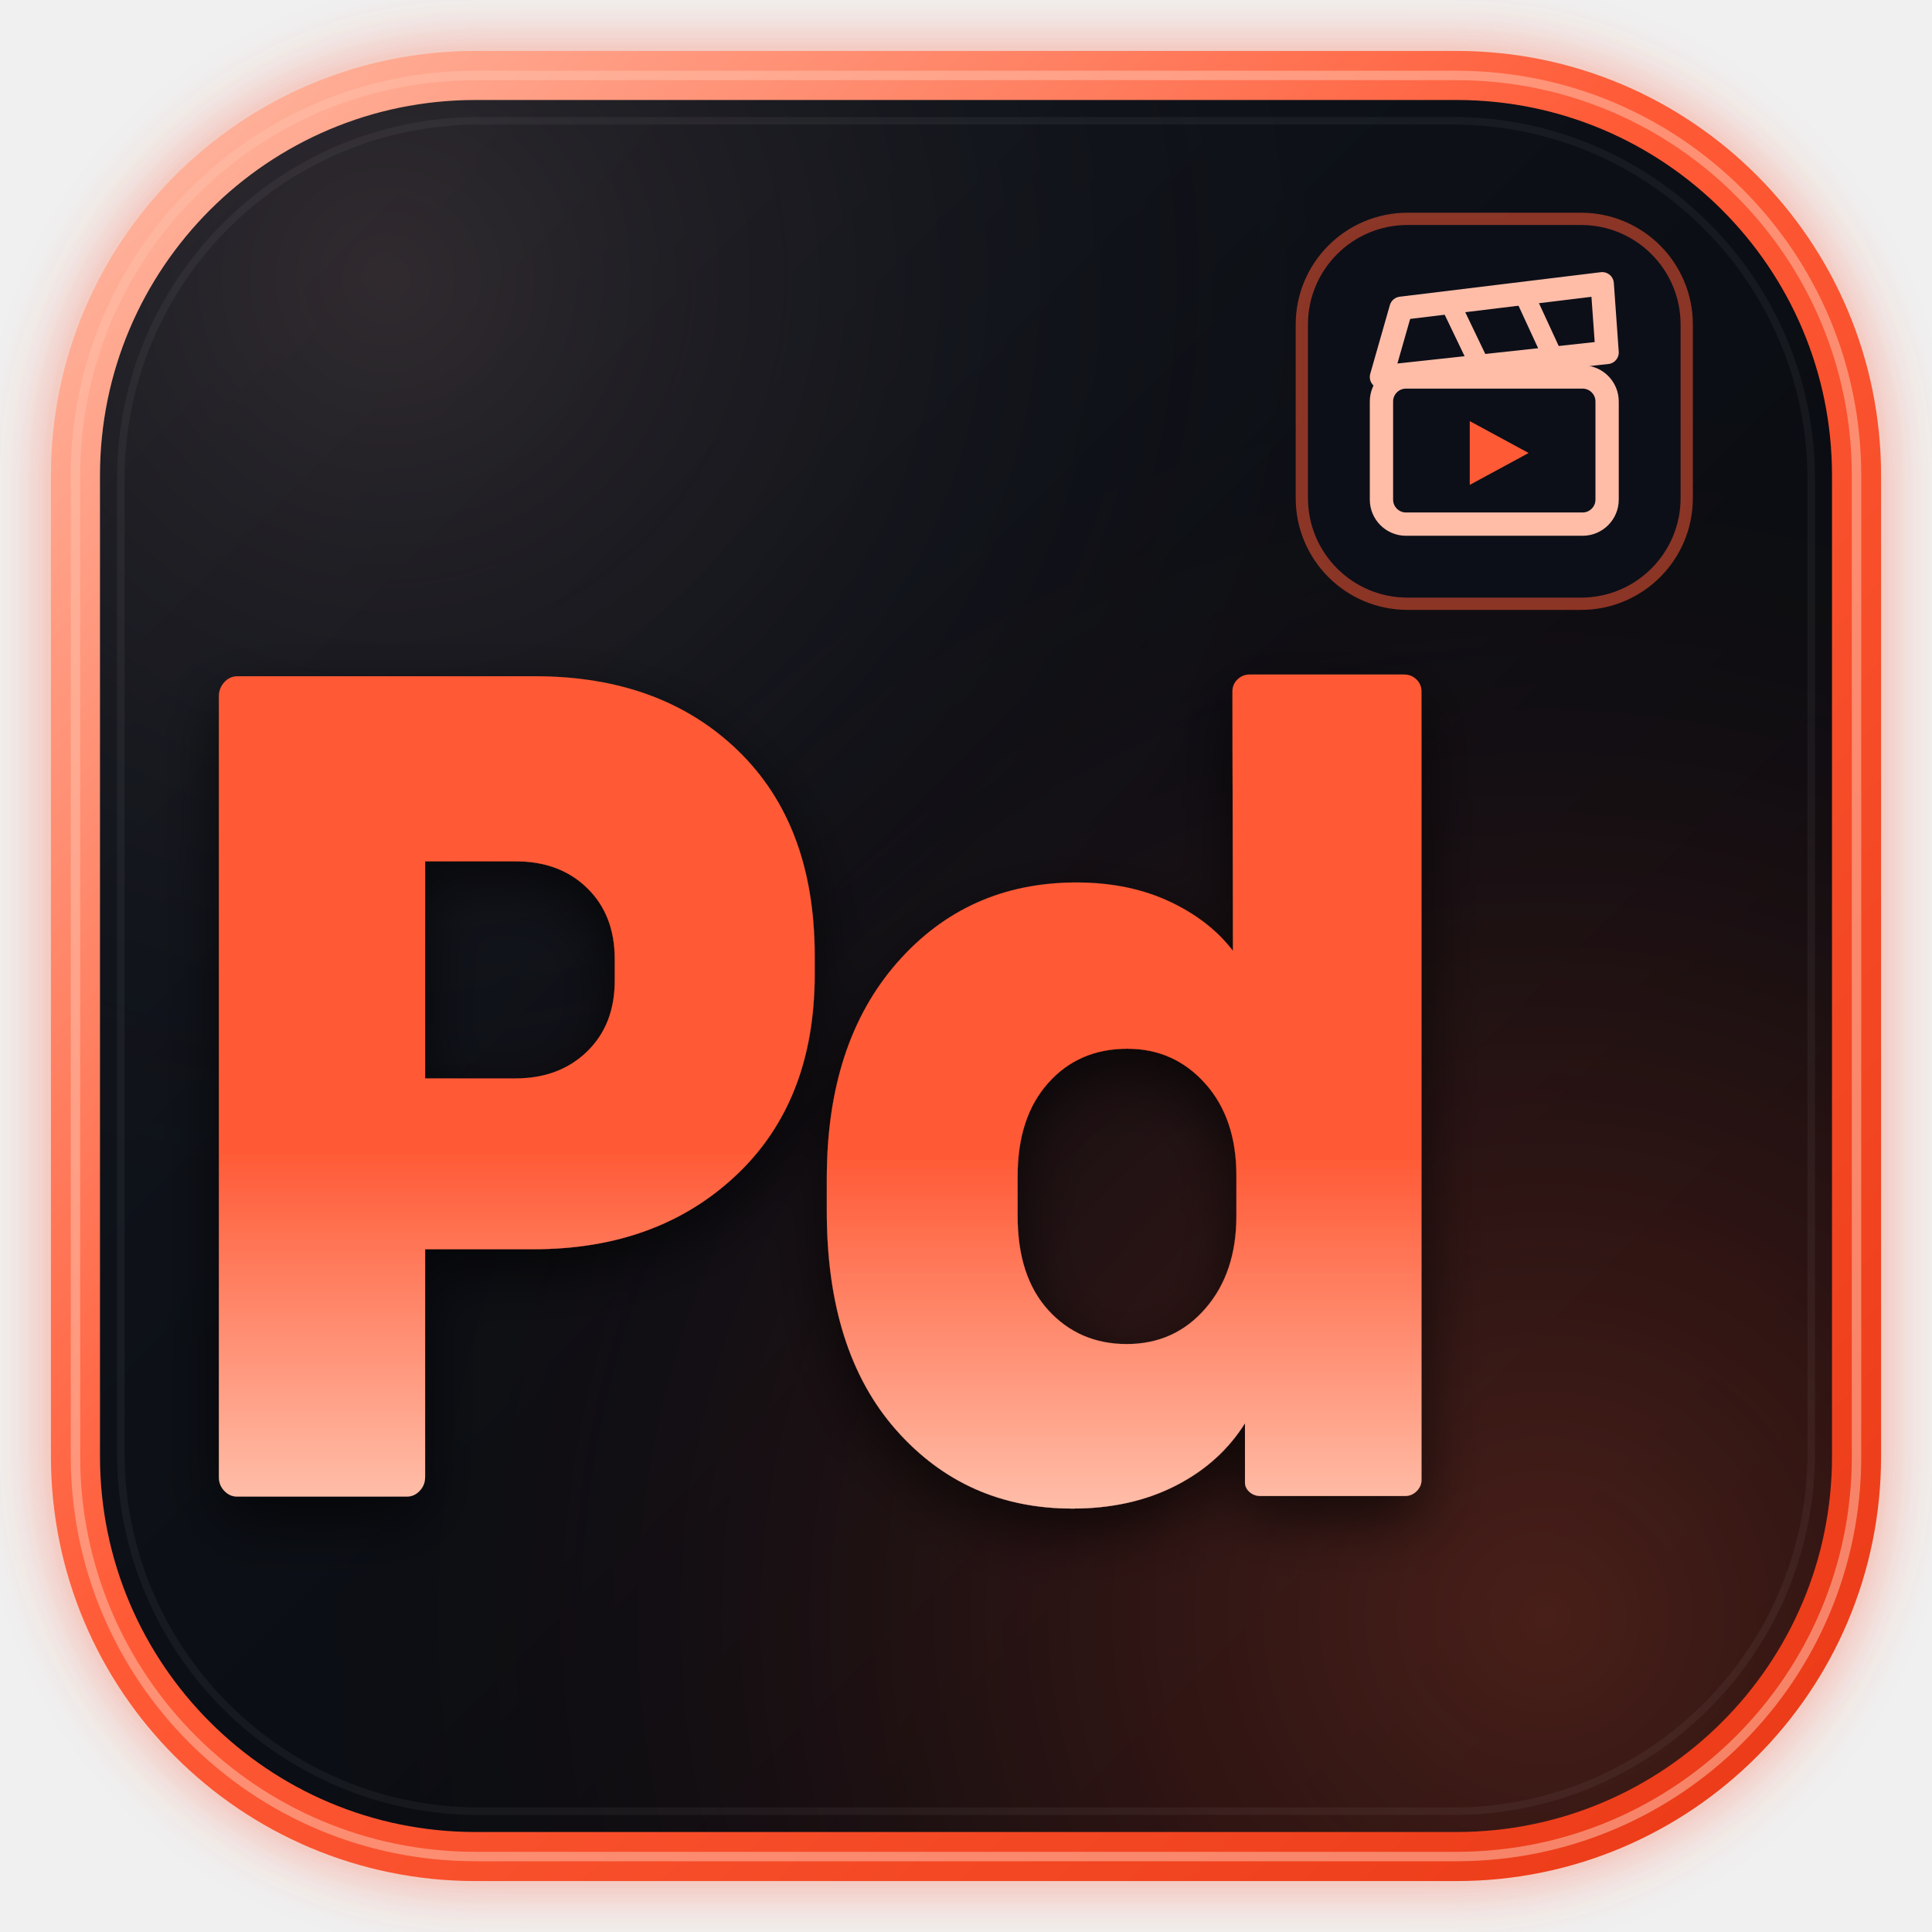
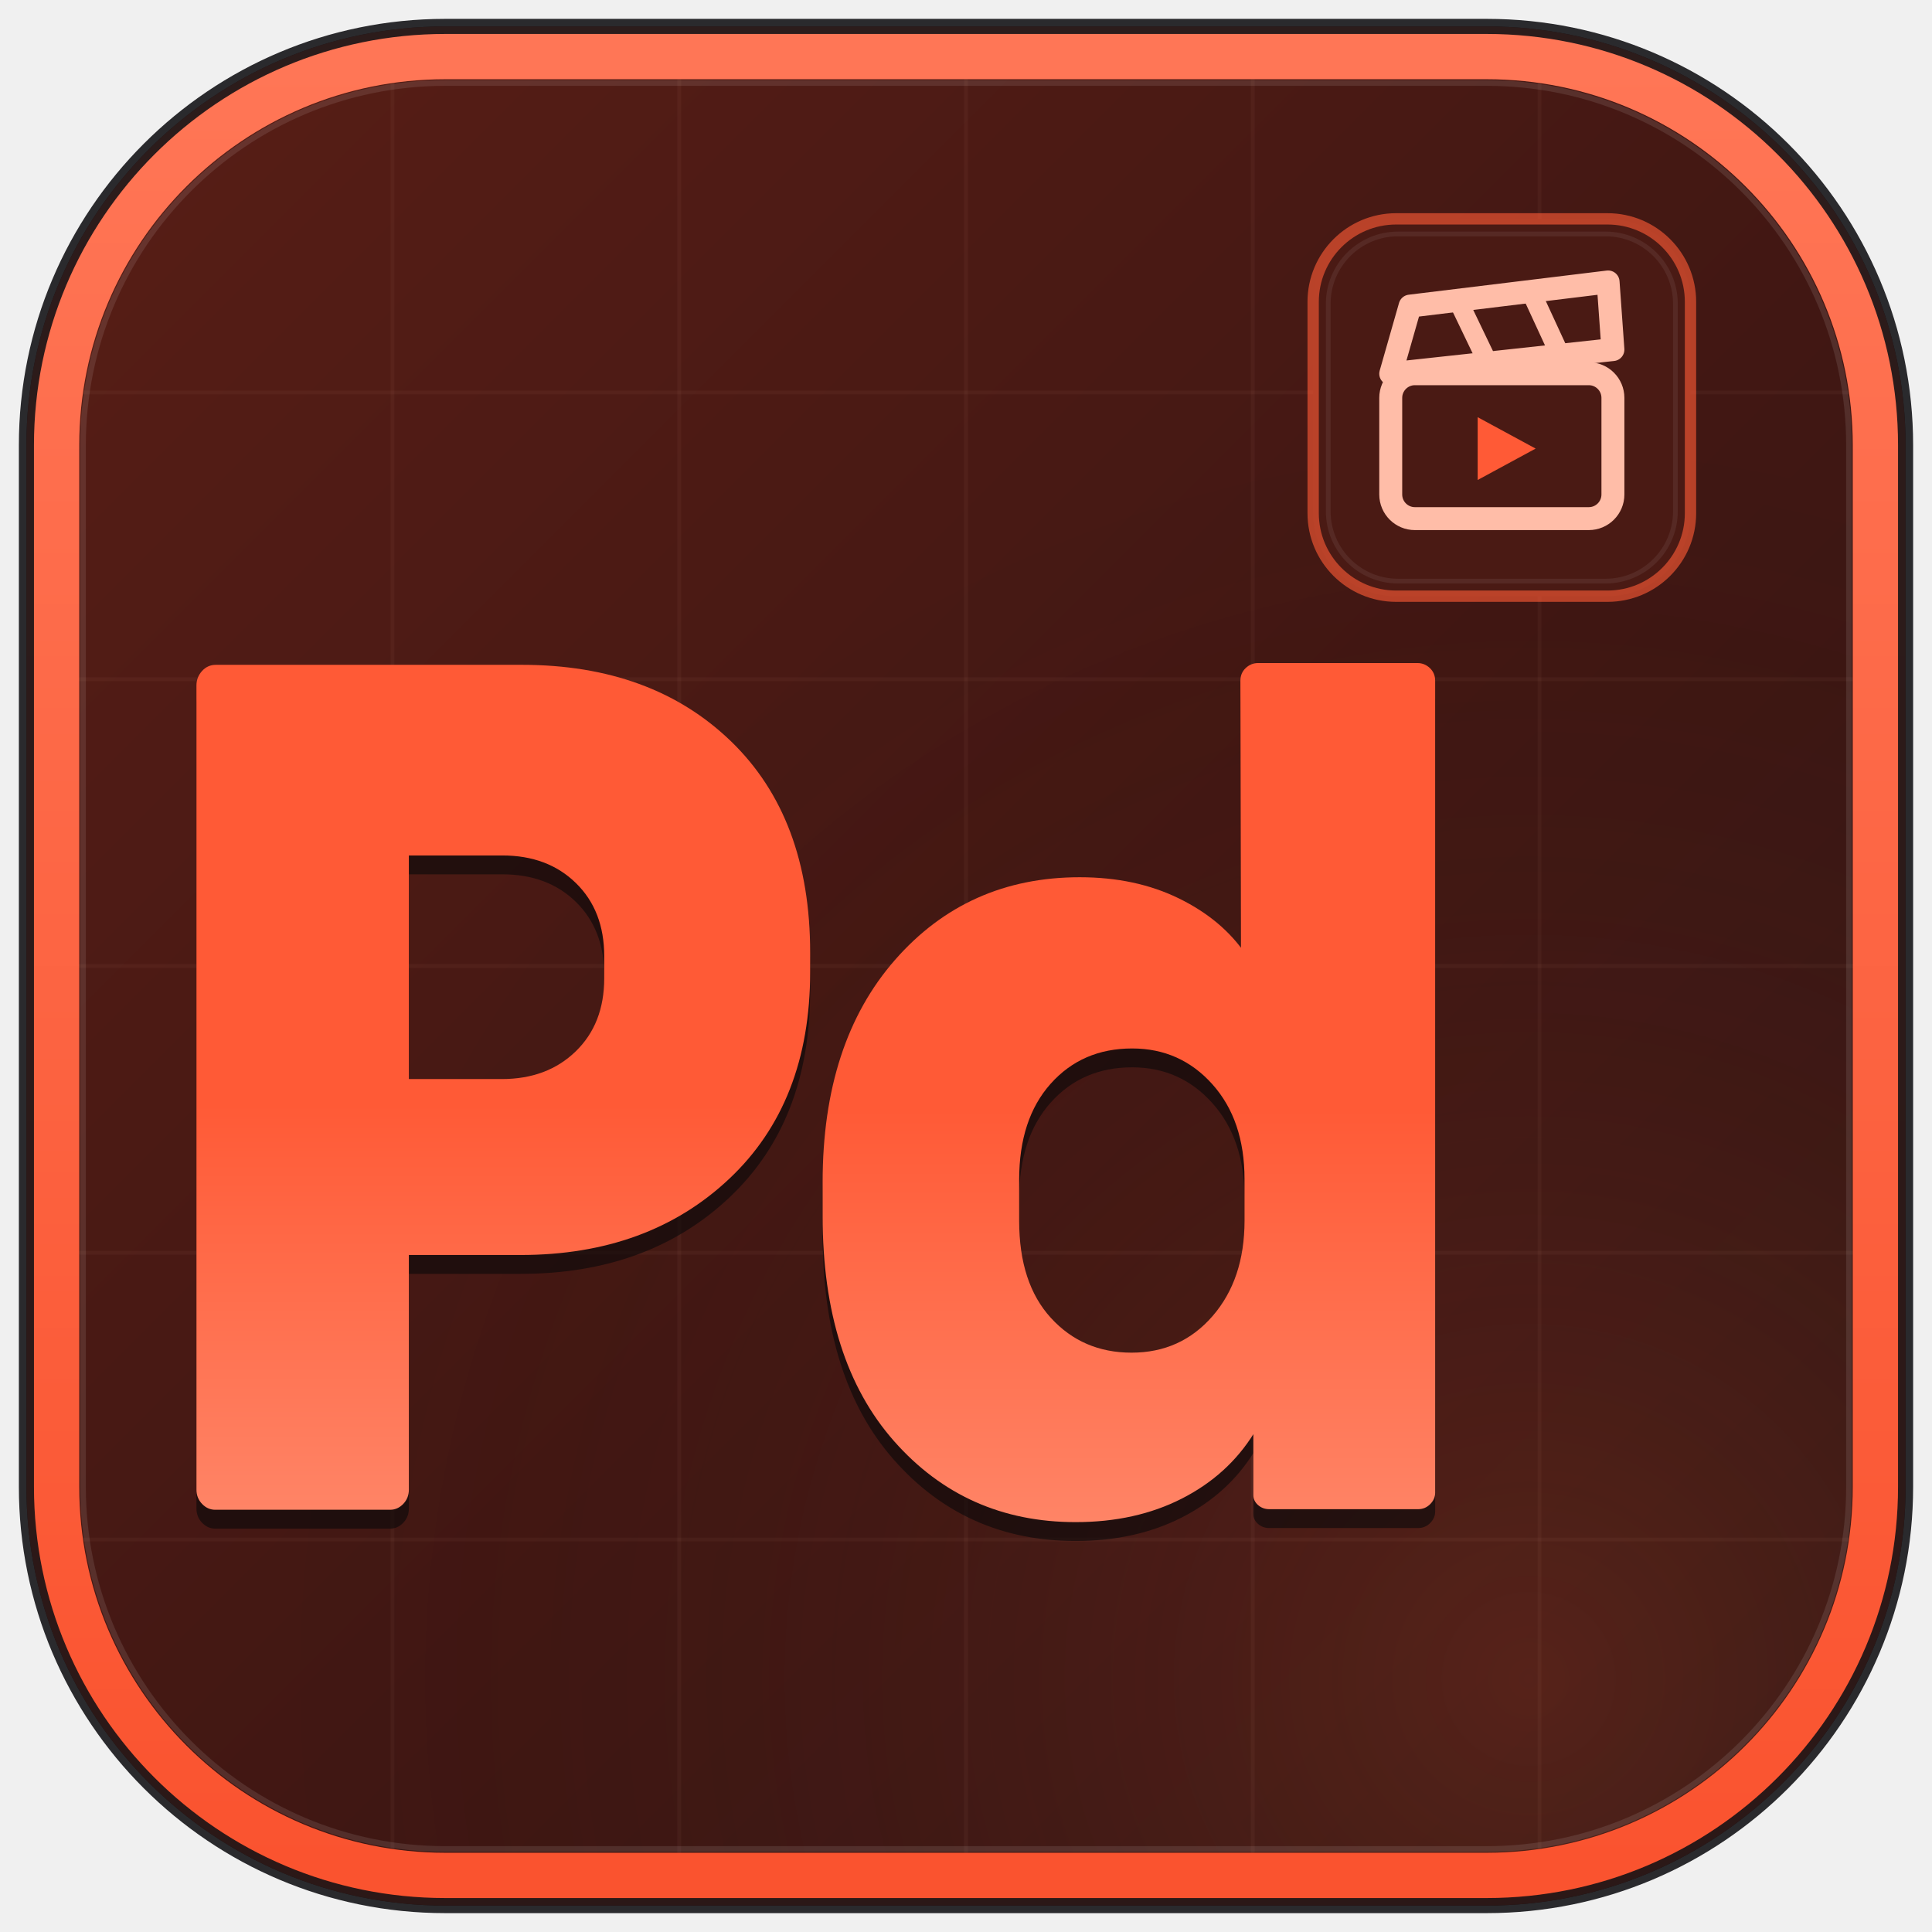
<svg xmlns="http://www.w3.org/2000/svg" viewBox="0 0 1024 1024" width="1024" height="1024">
  <defs>
-     <linearGradient id="bgGrad" x1="0%" y1="0%" x2="100%" y2="100%">
-       <stop offset="0%" stop-color="#141821" />
-       <stop offset="52%" stop-color="#0B0E14" />
-       <stop offset="100%" stop-color="#07090D" />
+     <linearGradient id="ccCore" x1="0%" y1="0%" x2="100%" y2="100%">
+       <stop offset="0%" stop-color="#591E16" />
+       <stop offset="55%" stop-color="#411713" />
+       <stop offset="100%" stop-color="#301815" />
    </linearGradient>
-     <radialGradient id="ambientBR" cx="82%" cy="86%" r="72%">
-       <stop offset="0%" stop-color="#FF5A36" stop-opacity="0.26" />
-       <stop offset="55%" stop-color="#EA3815" stop-opacity="0.08" />
+     <radialGradient id="ccWash" cx="80%" cy="88%" r="68%">
+       <stop offset="0%" stop-color="#FF5A36" stop-opacity="0.16" />
      <stop offset="100%" stop-color="#000000" stop-opacity="0" />
    </radialGradient>
-     <radialGradient id="ambientTL" cx="18%" cy="12%" r="58%">
-       <stop offset="0%" stop-color="#FFBDA8" stop-opacity="0.13" />
-       <stop offset="100%" stop-color="#000000" stop-opacity="0" />
-     </radialGradient>
-     <linearGradient id="rimGrad" x1="0%" y1="0%" x2="100%" y2="100%">
-       <stop offset="0%" stop-color="#FFBDA8" />
-       <stop offset="45%" stop-color="#FF5A36" />
-       <stop offset="100%" stop-color="#EA3815" />
+     <linearGradient id="rimInk" x1="0%" y1="0%" x2="0%" y2="100%">
+       <stop offset="0%" stop-color="#FF7656" />
+       <stop offset="100%" stop-color="#FA532F" />
    </linearGradient>
-     <linearGradient id="textGrad" x1="0%" y1="0%" x2="0%" y2="100%">
-       <stop offset="0%" stop-color="#FFBDA8" />
-       <stop offset="42%" stop-color="#FF5A36" />
+     <linearGradient id="monoInk" x1="0%" y1="0%" x2="0%" y2="100%">
+       <stop offset="0%" stop-color="#FF8466" />
+       <stop offset="48%" stop-color="#FF5A36" />
      <stop offset="100%" stop-color="#FF5A36" />
    </linearGradient>
-     <filter id="rimGlow" x="-12%" y="-12%" width="124%" height="124%">
-       <feGaussianBlur stdDeviation="15" result="blur" />
-     </filter>
-     <filter id="textShadow" x="-10%" y="-10%" width="120%" height="120%">
-       <feDropShadow dx="0" dy="12" stdDeviation="16" flood-color="#000000" flood-opacity="0.65" />
-     </filter>
-     <clipPath id="tileClip">
-       <rect x="40" y="40" width="944" height="944" rx="212" />
+     <clipPath id="squircleClip">
+       <rect x="14" y="14" width="996" height="996" rx="222" />
    </clipPath>
  </defs>
-   <rect x="40" y="40" width="944" height="944" rx="212" fill="none" stroke="#FF5A36" stroke-width="34" stroke-opacity="0.42" filter="url(#rimGlow)" />
-   <g clip-path="url(#tileClip)">
-     <rect x="40" y="40" width="944" height="944" fill="url(#bgGrad)" />
-     <rect x="40" y="40" width="944" height="944" fill="url(#ambientBR)" />
-     <rect x="40" y="40" width="944" height="944" fill="url(#ambientTL)" />
-     <rect x="64" y="64" width="896" height="896" rx="190" fill="none" stroke="#FFFFFF" stroke-opacity="0.05" stroke-width="4" />
+   <g clip-path="url(#squircleClip)">
+     <rect x="14" y="14" width="996" height="996" fill="url(#ccCore)" />
+     <rect x="14" y="14" width="996" height="996" fill="url(#ccWash)" />
+     <g>
+       <line x1="208" y1="24" x2="208" y2="1000" stroke="#FFBDA8" stroke-opacity="0.045" stroke-width="2" />
+       <line x1="24" y1="208" x2="1000" y2="208" stroke="#FFBDA8" stroke-opacity="0.045" stroke-width="2" />
+       <line x1="360" y1="24" x2="360" y2="1000" stroke="#FFBDA8" stroke-opacity="0.045" stroke-width="2" />
+       <line x1="24" y1="360" x2="1000" y2="360" stroke="#FFBDA8" stroke-opacity="0.045" stroke-width="2" />
+       <line x1="512" y1="24" x2="512" y2="1000" stroke="#FFBDA8" stroke-opacity="0.045" stroke-width="2" />
+       <line x1="24" y1="512" x2="1000" y2="512" stroke="#FFBDA8" stroke-opacity="0.045" stroke-width="2" />
+       <line x1="664" y1="24" x2="664" y2="1000" stroke="#FFBDA8" stroke-opacity="0.045" stroke-width="2" />
+       <line x1="24" y1="664" x2="1000" y2="664" stroke="#FFBDA8" stroke-opacity="0.045" stroke-width="2" />
+       <line x1="816" y1="24" x2="816" y2="1000" stroke="#FFBDA8" stroke-opacity="0.045" stroke-width="2" />
+       <line x1="24" y1="816" x2="1000" y2="816" stroke="#FFBDA8" stroke-opacity="0.045" stroke-width="2" />
+     </g>
+     <rect x="28" y="28" width="968" height="968" rx="208" fill="none" stroke="url(#rimInk)" stroke-width="28" />
+     <rect x="44" y="44" width="936" height="936" rx="192" fill="none" stroke="#FFFFFF" stroke-opacity="0.10" stroke-width="3" />
  </g>
-   <rect x="40" y="40" width="944" height="944" rx="212" fill="none" stroke="url(#rimGrad)" stroke-width="26" />
-   <rect x="40" y="40" width="944" height="944" rx="212" fill="none" stroke="#FFBDA8" stroke-opacity="0.55" stroke-width="5" />
-   <g transform="translate(792, 218)">
-     <rect x="-102" y="-102" width="204" height="204" rx="56" fill="#0C1018" fill-opacity="0.92" stroke="#FF5A36" stroke-opacity="0.52" stroke-width="6.5" />
-     <g transform="scale(1.30)">
+   <rect x="14" y="14" width="996" height="996" rx="222" fill="none" stroke="#101014" stroke-opacity="0.88" stroke-width="8" />
+   <g transform="translate(796, 216)">
+     <rect x="-100" y="-100" width="200" height="200" rx="44" fill="#4A1A14" stroke="#FF5A36" stroke-opacity="0.62" stroke-width="6" />
+     <rect x="-92" y="-92" width="184" height="184" rx="37" fill="none" stroke="#FFFFFF" stroke-opacity="0.07" stroke-width="2.5" />
+     <g transform="scale(1.28)">
      <rect x="-46" y="-14" width="92" height="60" rx="10" fill="none" stroke="#FFBDA8" stroke-width="9.5" stroke-linecap="round" stroke-linejoin="round" />
      <path d="M-46 -14 L-38 -42 L44 -52 L46 -24 Z" fill="none" stroke="#FFBDA8" stroke-width="9.5" stroke-linecap="round" stroke-linejoin="round" />
      <line x1="-18" y1="-44" x2="-6" y2="-19" stroke="#FFBDA8" stroke-width="8" stroke-linecap="round" />
      <line x1="12" y1="-48" x2="24" y2="-22" stroke="#FFBDA8" stroke-width="8" stroke-linecap="round" />
      <polygon points="-10,4 -10,30 14,17" fill="#FF5A36" />
    </g>
  </g>
-   <g fill="url(#textGrad)" filter="url(#textShadow)">
+   <g fill="#06070A" fill-opacity="0.58" transform="translate(0, 10) translate(512, 560) scale(1.03) translate(-512, -560)">
+     <path d="M127 -4Q114 -4 104.5 6.0Q95 16 95 30V1397Q95 1411 104.5 1421.5Q114 1432 128 1432H648Q869 1432 1003.5 1302.0Q1138 1172 1138 943V910Q1138 688 1000.5 558.5Q863 429 646 429H302V728H614Q691 728 739.5 775.0Q788 822 788 899V937Q788 1014 740.0 1061.0Q692 1108 615 1108H456V30Q456 16 446.5 6.0Q437 -4 424 -4Z" transform="translate(87.24,792.00) scale(0.30278,-0.30278)" />
+     <path d="M465 -25Q278 -25 156.5 112.5Q35 250 35 495V553Q35 790 158.0 930.5Q281 1071 472 1071Q567 1071 640.5 1035.0Q714 999 754 940L746 933L745 1405Q745 1418 754.0 1426.5Q763 1435 775 1435H1046Q1058 1435 1067.0 1426.5Q1076 1418 1076 1405V25Q1076 14 1067.5 5.5Q1059 -3 1047 -3H794Q783 -3 775.0 4.0Q767 11 767 21V175L817 126H768Q724 55 645.5 15.0Q567 -25 465 -25ZM560 263Q644 263 698.0 325.5Q752 388 752 487V558Q752 658 697.5 719.0Q643 780 561 780Q476 780 422.5 720.0Q369 660 369 557V487Q369 381 423.0 322.0Q477 263 560 263Z" transform="translate(427.63,792.00) scale(0.30278,-0.30278)" />
+   </g>
+   <g fill="url(#monoInk)" transform="translate(512, 560) scale(1.03) translate(-512, -560)">
    <path d="M127 -4Q114 -4 104.5 6.0Q95 16 95 30V1397Q95 1411 104.5 1421.5Q114 1432 128 1432H648Q869 1432 1003.5 1302.0Q1138 1172 1138 943V910Q1138 688 1000.5 558.5Q863 429 646 429H302V728H614Q691 728 739.5 775.0Q788 822 788 899V937Q788 1014 740.0 1061.0Q692 1108 615 1108H456V30Q456 16 446.5 6.0Q437 -4 424 -4Z" transform="translate(87.24,792.00) scale(0.30278,-0.30278)" />
    <path d="M465 -25Q278 -25 156.5 112.5Q35 250 35 495V553Q35 790 158.0 930.5Q281 1071 472 1071Q567 1071 640.5 1035.0Q714 999 754 940L746 933L745 1405Q745 1418 754.0 1426.5Q763 1435 775 1435H1046Q1058 1435 1067.0 1426.5Q1076 1418 1076 1405V25Q1076 14 1067.5 5.5Q1059 -3 1047 -3H794Q783 -3 775.0 4.0Q767 11 767 21V175L817 126H768Q724 55 645.5 15.0Q567 -25 465 -25ZM560 263Q644 263 698.0 325.5Q752 388 752 487V558Q752 658 697.5 719.0Q643 780 561 780Q476 780 422.5 720.0Q369 660 369 557V487Q369 381 423.0 322.0Q477 263 560 263Z" transform="translate(427.63,792.00) scale(0.30278,-0.30278)" />
  </g>
</svg>
